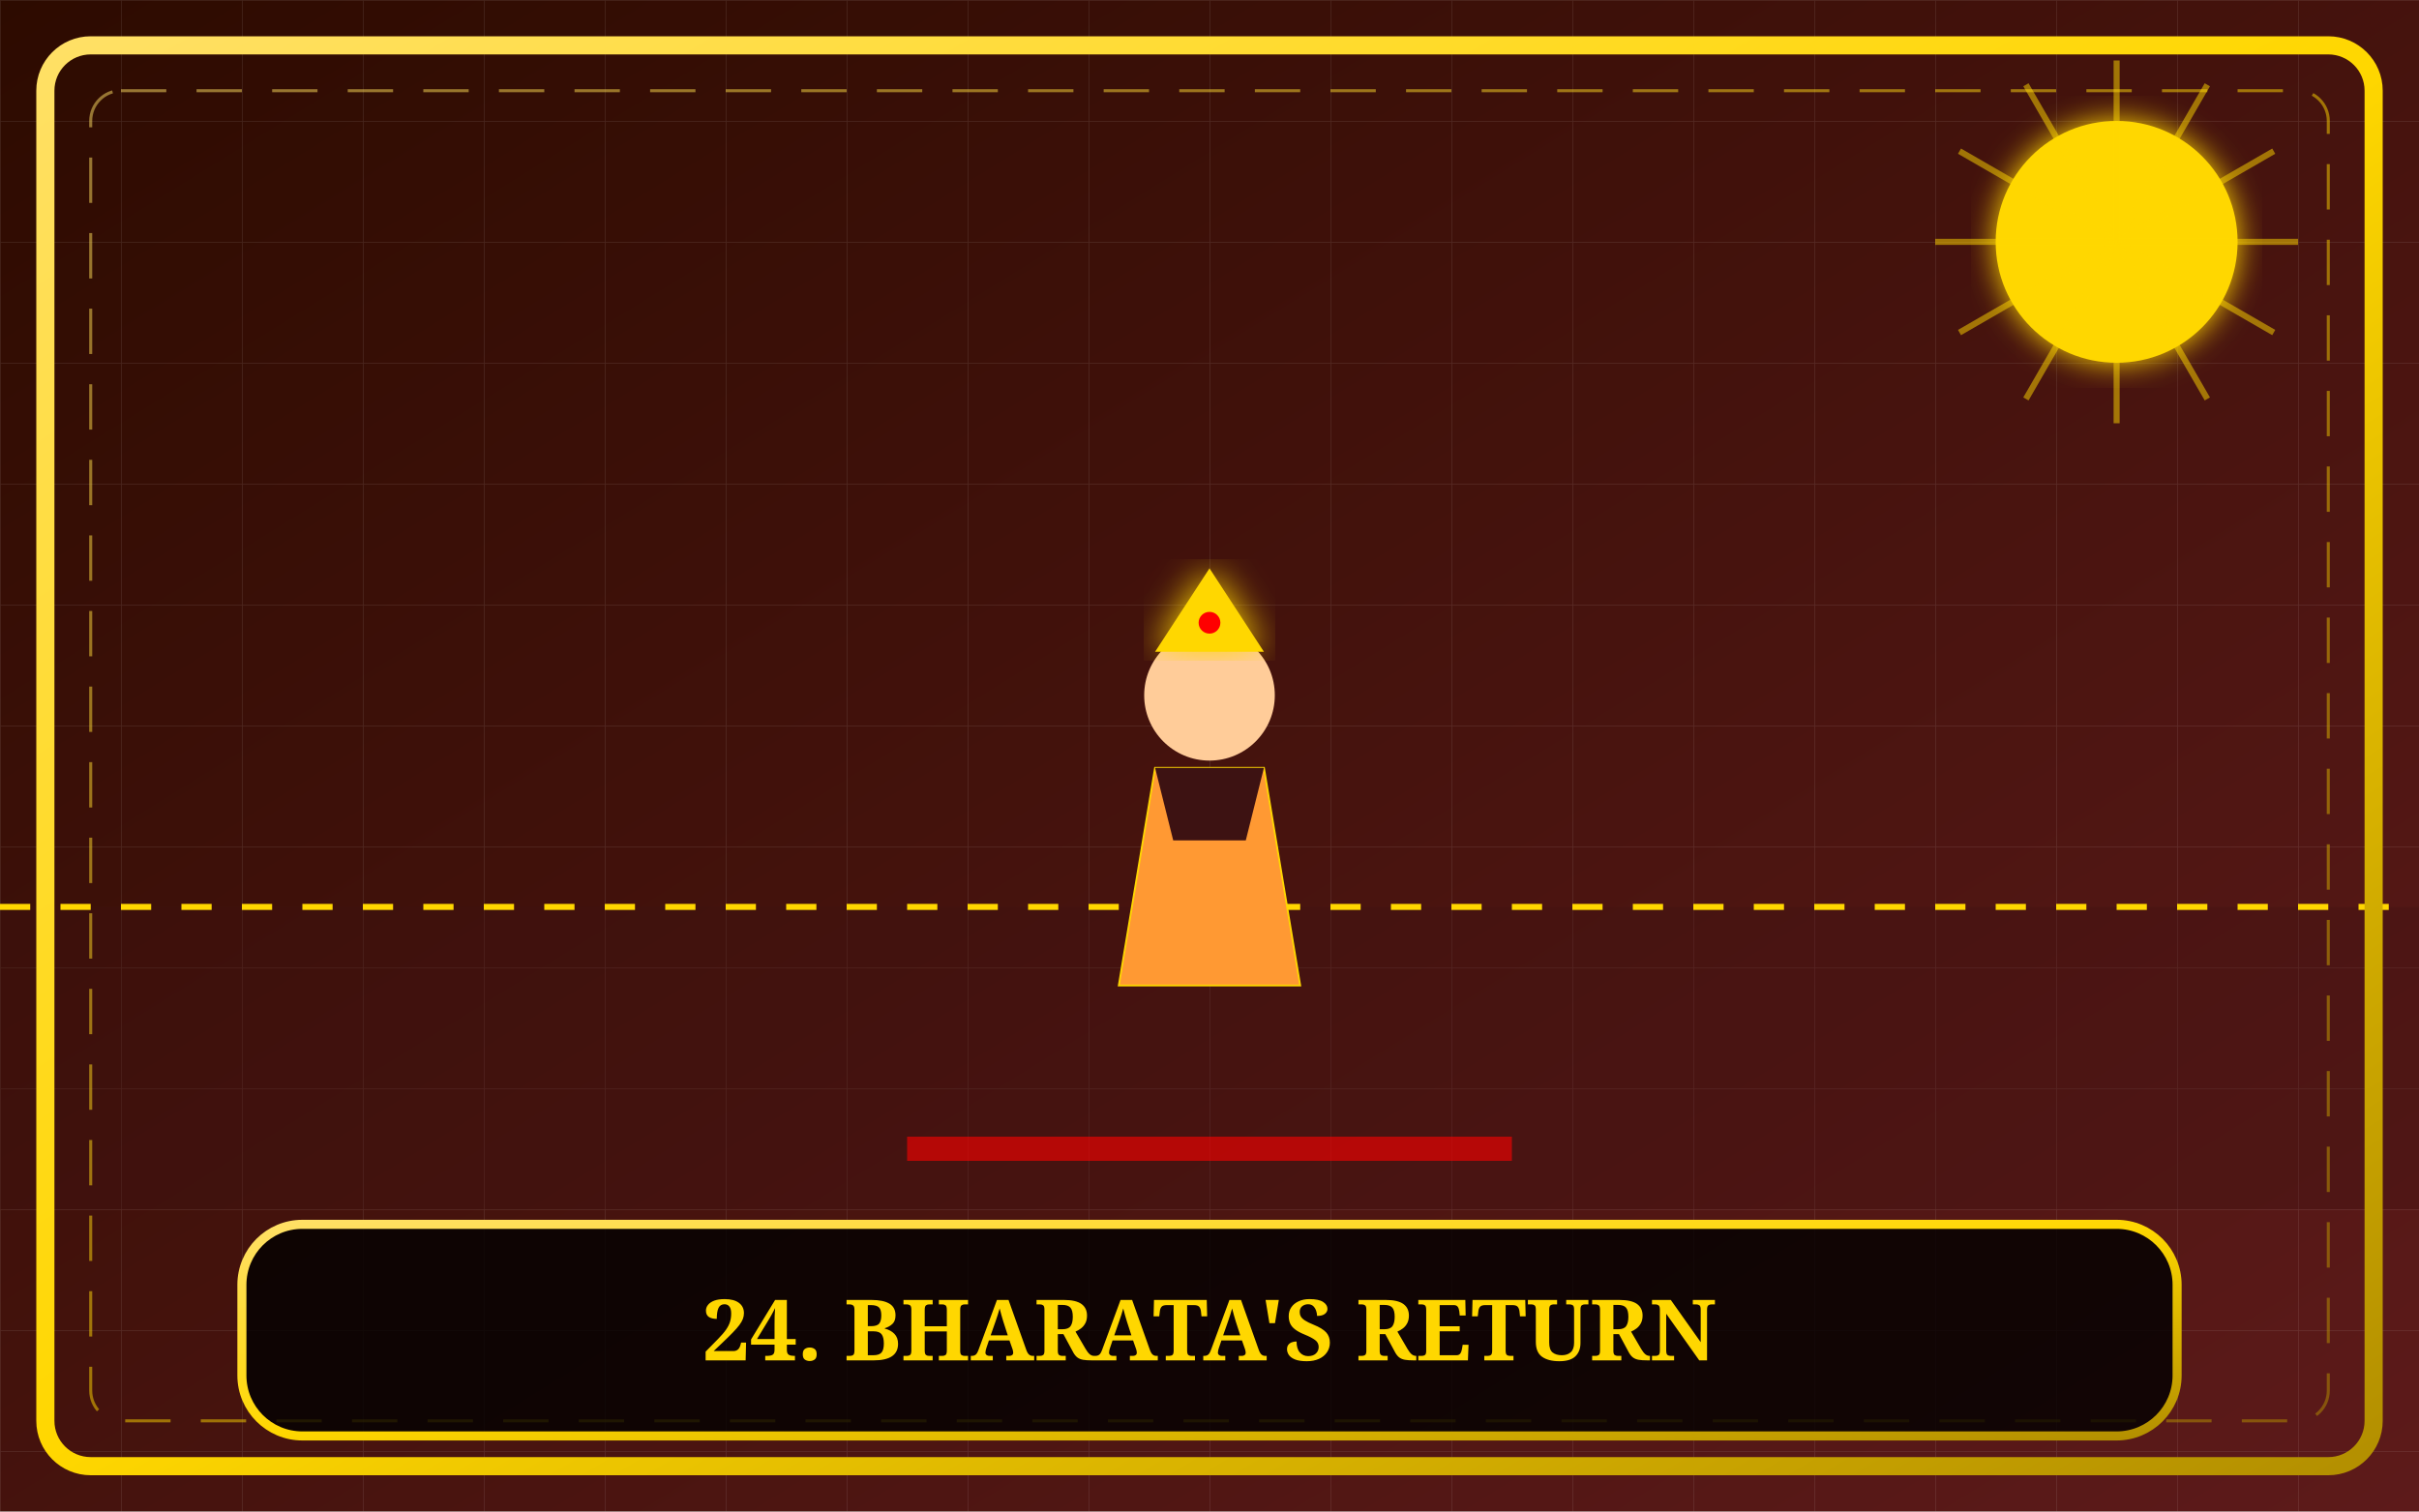
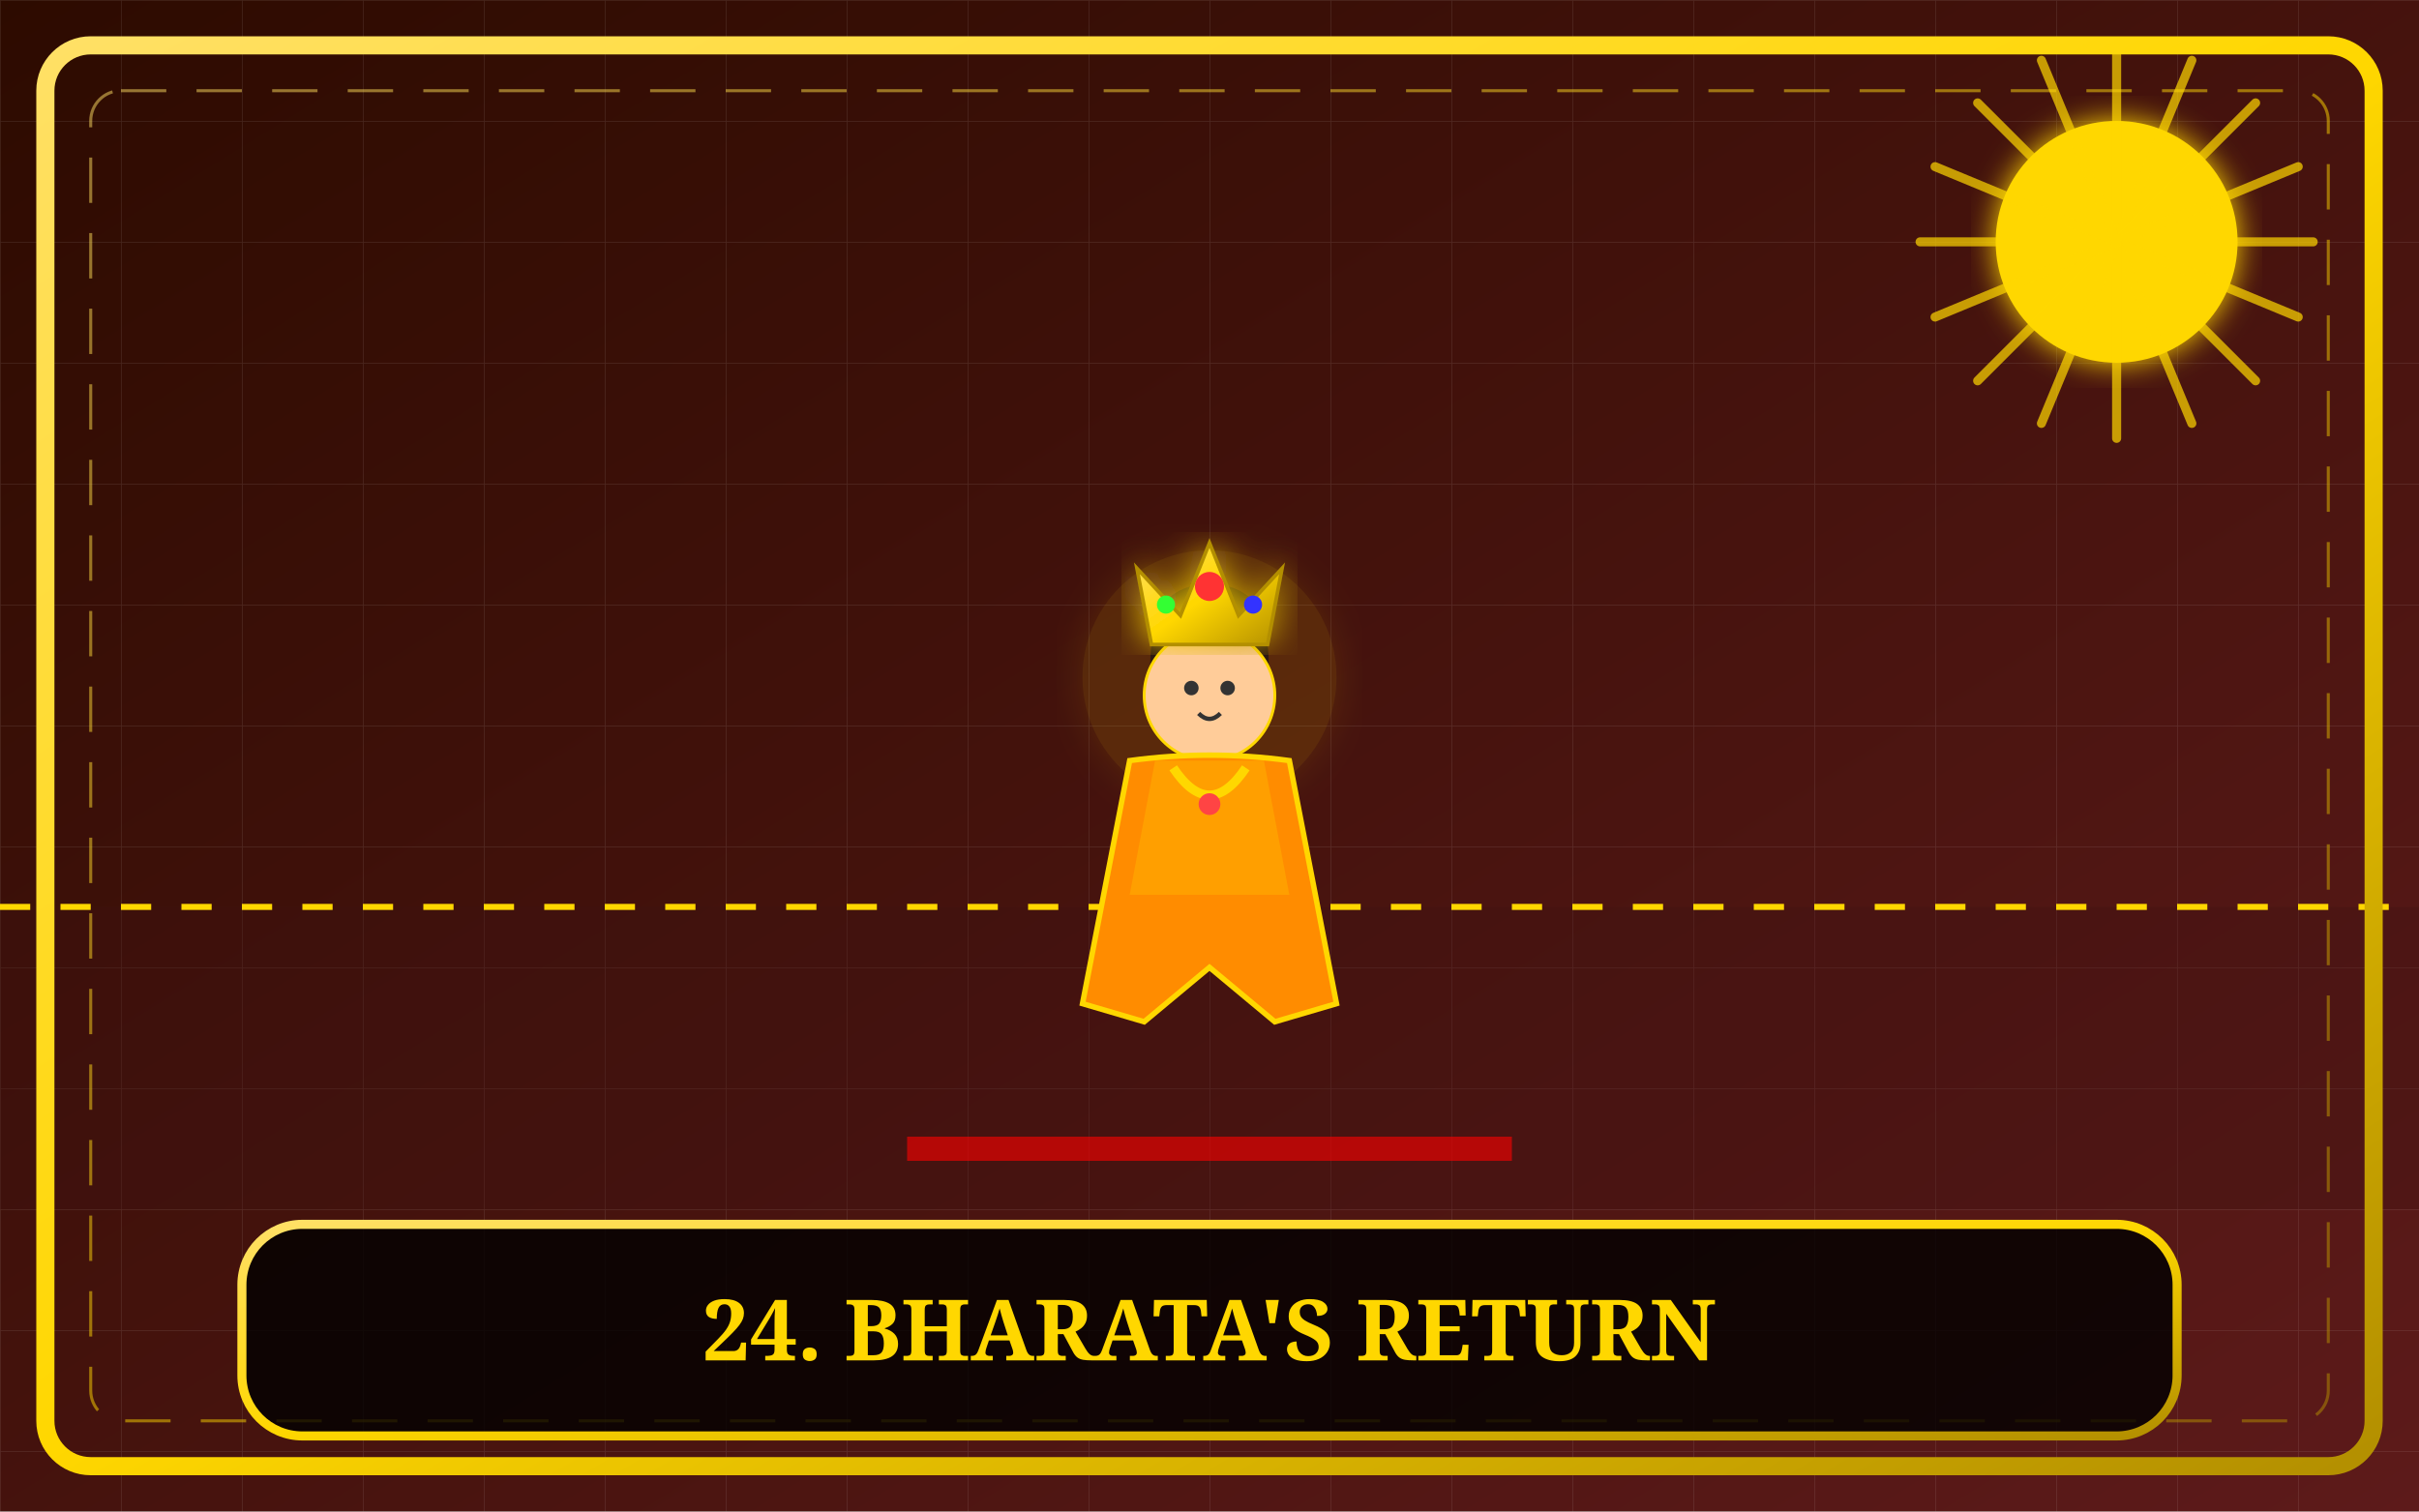
<svg xmlns="http://www.w3.org/2000/svg" viewBox="0 0 800 500" width="100%" height="100%">
  <defs>
    <linearGradient id="bg24" x1="0%" y1="0%" x2="100%" y2="100%">
      <stop offset="0%" stop-color="#2d0b00" />
      <stop offset="100%" stop-color="#5d1a1a" />
    </linearGradient>
    <linearGradient id="goldGrad" x1="0%" y1="0%" x2="100%" y2="100%">
      <stop offset="0%" stop-color="#ffe066" />
      <stop offset="50%" stop-color="#ffd700" />
      <stop offset="100%" stop-color="#b38f00" />
    </linearGradient>
    <filter id="glow">
      <feGaussianBlur stdDeviation="5" result="blur" />
      <feMerge>
        <feMergeNode in="blur" />
        <feMergeNode in="SourceGraphic" />
      </feMerge>
    </filter>
    <pattern id="grid" width="40" height="40" patternUnits="userSpaceOnUse">
      <path d="M 40 0 L 0 0 0 40" fill="none" stroke="white" stroke-width="0.5" opacity="0.1" />
    </pattern>
  </defs>
  <rect width="800" height="500" fill="url(#bg24)" />
  <rect width="800" height="500" fill="url(#grid)" />
  <circle cx="700" cy="80" r="40" fill="#ffd700" filter="url(#glow)" />
-   <line x1="700" y1="80" x2="700" y2="20" stroke="#ffd700" stroke-width="2" transform="rotate(0, 700, 80)" opacity="0.5" />
-   <line x1="700" y1="80" x2="700" y2="20" stroke="#ffd700" stroke-width="2" transform="rotate(30, 700, 80)" opacity="0.5" />
-   <line x1="700" y1="80" x2="700" y2="20" stroke="#ffd700" stroke-width="2" transform="rotate(60, 700, 80)" opacity="0.5" />
-   <line x1="700" y1="80" x2="700" y2="20" stroke="#ffd700" stroke-width="2" transform="rotate(90, 700, 80)" opacity="0.5" />
-   <line x1="700" y1="80" x2="700" y2="20" stroke="#ffd700" stroke-width="2" transform="rotate(120, 700, 80)" opacity="0.5" />
-   <line x1="700" y1="80" x2="700" y2="20" stroke="#ffd700" stroke-width="2" transform="rotate(150, 700, 80)" opacity="0.5" />
-   <line x1="700" y1="80" x2="700" y2="20" stroke="#ffd700" stroke-width="2" transform="rotate(180, 700, 80)" opacity="0.5" />
-   <line x1="700" y1="80" x2="700" y2="20" stroke="#ffd700" stroke-width="2" transform="rotate(210, 700, 80)" opacity="0.5" />
-   <line x1="700" y1="80" x2="700" y2="20" stroke="#ffd700" stroke-width="2" transform="rotate(240, 700, 80)" opacity="0.5" />
-   <line x1="700" y1="80" x2="700" y2="20" stroke="#ffd700" stroke-width="2" transform="rotate(270, 700, 80)" opacity="0.5" />
-   <line x1="700" y1="80" x2="700" y2="20" stroke="#ffd700" stroke-width="2" transform="rotate(300, 700, 80)" opacity="0.5" />
-   <line x1="700" y1="80" x2="700" y2="20" stroke="#ffd700" stroke-width="2" transform="rotate(330, 700, 80)" opacity="0.5" />
+   <line x1="700" y1="80" x2="700" y2="15" stroke="#ffd700" stroke-width="3" stroke-linecap="round" transform="rotate(0.0, 700, 80)" opacity="0.7" />
+   <line x1="700" y1="80" x2="700" y2="15" stroke="#ffd700" stroke-width="3" stroke-linecap="round" transform="rotate(22.5, 700, 80)" opacity="0.7" />
+   <line x1="700" y1="80" x2="700" y2="15" stroke="#ffd700" stroke-width="3" stroke-linecap="round" transform="rotate(45.0, 700, 80)" opacity="0.7" />
+   <line x1="700" y1="80" x2="700" y2="15" stroke="#ffd700" stroke-width="3" stroke-linecap="round" transform="rotate(67.5, 700, 80)" opacity="0.7" />
+   <line x1="700" y1="80" x2="700" y2="15" stroke="#ffd700" stroke-width="3" stroke-linecap="round" transform="rotate(90.0, 700, 80)" opacity="0.7" />
+   <line x1="700" y1="80" x2="700" y2="15" stroke="#ffd700" stroke-width="3" stroke-linecap="round" transform="rotate(112.5, 700, 80)" opacity="0.7" />
+   <line x1="700" y1="80" x2="700" y2="15" stroke="#ffd700" stroke-width="3" stroke-linecap="round" transform="rotate(135.0, 700, 80)" opacity="0.7" />
+   <line x1="700" y1="80" x2="700" y2="15" stroke="#ffd700" stroke-width="3" stroke-linecap="round" transform="rotate(157.5, 700, 80)" opacity="0.7" />
+   <line x1="700" y1="80" x2="700" y2="15" stroke="#ffd700" stroke-width="3" stroke-linecap="round" transform="rotate(180.0, 700, 80)" opacity="0.7" />
+   <line x1="700" y1="80" x2="700" y2="15" stroke="#ffd700" stroke-width="3" stroke-linecap="round" transform="rotate(202.5, 700, 80)" opacity="0.7" />
+   <line x1="700" y1="80" x2="700" y2="15" stroke="#ffd700" stroke-width="3" stroke-linecap="round" transform="rotate(225.0, 700, 80)" opacity="0.7" />
+   <line x1="700" y1="80" x2="700" y2="15" stroke="#ffd700" stroke-width="3" stroke-linecap="round" transform="rotate(247.5, 700, 80)" opacity="0.7" />
+   <line x1="700" y1="80" x2="700" y2="15" stroke="#ffd700" stroke-width="3" stroke-linecap="round" transform="rotate(270.0, 700, 80)" opacity="0.7" />
+   <line x1="700" y1="80" x2="700" y2="15" stroke="#ffd700" stroke-width="3" stroke-linecap="round" transform="rotate(292.5, 700, 80)" opacity="0.7" />
+   <line x1="700" y1="80" x2="700" y2="15" stroke="#ffd700" stroke-width="3" stroke-linecap="round" transform="rotate(315.0, 700, 80)" opacity="0.7" />
+   <line x1="700" y1="80" x2="700" y2="15" stroke="#ffd700" stroke-width="3" stroke-linecap="round" transform="rotate(337.5, 700, 80)" opacity="0.7" />
  <rect x="0" y="300" width="800" height="100" fill="#3d1212" opacity="0.3" />
  <path d="M 0 300 L 800 300" stroke="#ffd700" stroke-width="2" stroke-dasharray="10,10" />
  <rect x="15" y="15" width="770" height="470" rx="15" fill="none" stroke="url(#goldGrad)" stroke-width="6" />
  <rect x="30" y="30" width="740" height="440" rx="10" fill="none" stroke="url(#goldGrad)" stroke-width="1" stroke-dasharray="15,10" opacity="0.5" />
  <g transform="translate(0, -20)">
    <g transform="translate(400,250) scale(1.2)">
-       <circle cx="0" cy="-10" r="12" fill="#1a1a1a" />
-       <path d="M -15 20 L 15 20 L 25 80 L -25 80 Z" fill="#ff9933" stroke="#ffd700" stroke-width="0.5" />
-       <path d="M -15 20 L 15 20 L 10 40 L -10 40 Z" fill="#3d1212" />
-       <circle cx="0" cy="0" r="18" fill="#ffcc99" />
-       <path d="M -15 -12 L 15 -12 L 0 -35 Z" fill="#ffd700" filter="url(#glow)" />
-       <circle cx="0" cy="-20" r="3" fill="red" />
+       <circle cx="0" cy="-5" r="35" fill="#ffd700" opacity="0.12" filter="url(#glow)" />
+       <path d="M -15 -18 C -15 -35 15 -35 15 -18 C 18 -10 15 5 15 5 L -15 5 C -15 5 -18 -10 -15 -18 Z" fill="#2b1810" />
+       <circle cx="0" cy="0" r="18" fill="#ffcc99" stroke="#ffd700" stroke-width="0.8" />
+       <circle cx="-5" cy="-2" r="2" fill="#333" />
+       <circle cx="5" cy="-2" r="2" fill="#333" />
+       <path d="M -3 5 Q 0 8 3 5" fill="none" stroke="#333" stroke-width="1.2" />
+       <path d="M -16 -14 L -20 -35 L -8 -22 L 0 -42 L 8 -22 L 20 -35 L 16 -14 Z" fill="url(#goldGrad)" filter="url(#glow)" stroke="#b38f00" stroke-width="1" />
+       <circle cx="0" cy="-30" r="4" fill="#ff3333" />
+       <circle cx="-12" cy="-25" r="2.5" fill="#33ff33" />
+       <circle cx="12" cy="-25" r="2.5" fill="#3333ff" />
+       <path d="M -22 18 Q 0 15 22 18 L 35 85 L 18 90 L 0 75 L -18 90 L -35 85 Z" fill="#ff8c00" stroke="#ffd700" stroke-width="1.5" />
+       <path d="M -15 18 L 15 18 L 22 55 L -22 55 Z" fill="#ffd700" opacity="0.25" />
+       <path d="M -10 20 Q 0 35 10 20" fill="none" stroke="#ffd700" stroke-width="2.5" />
+       <circle cx="0" cy="30" r="3" fill="#ff4444" />
    </g>
    <path d="M 300 400 L 500 400" stroke="red" stroke-width="8" opacity="0.6" />
  </g>
  <g transform="translate(400, 440)">
    <rect x="-320" y="-35" width="640" height="70" rx="20" fill="black" fill-opacity="0.8" stroke="url(#goldGrad)" stroke-width="3" />
    <text y="10" font-family="'Playfair Display', serif" font-size="28" font-weight="bold" fill="#ffd700" text-anchor="middle">24. BHARATA'S RETURN</text>
  </g>
</svg>
